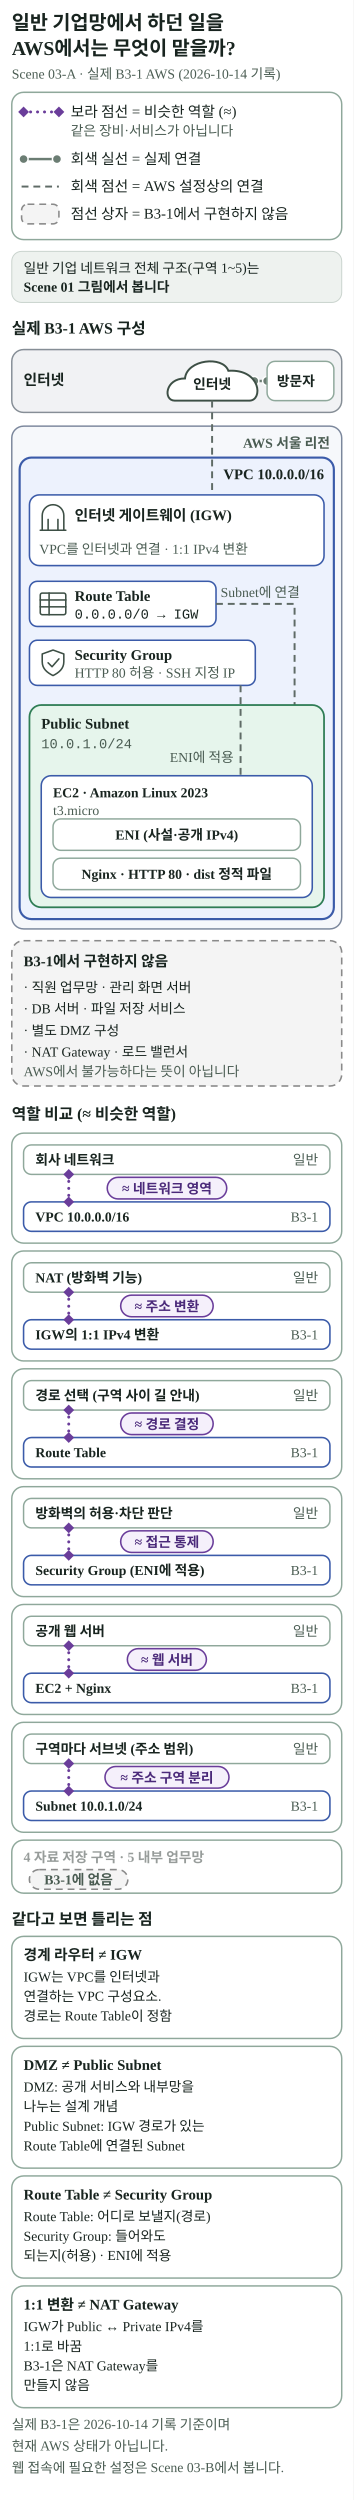
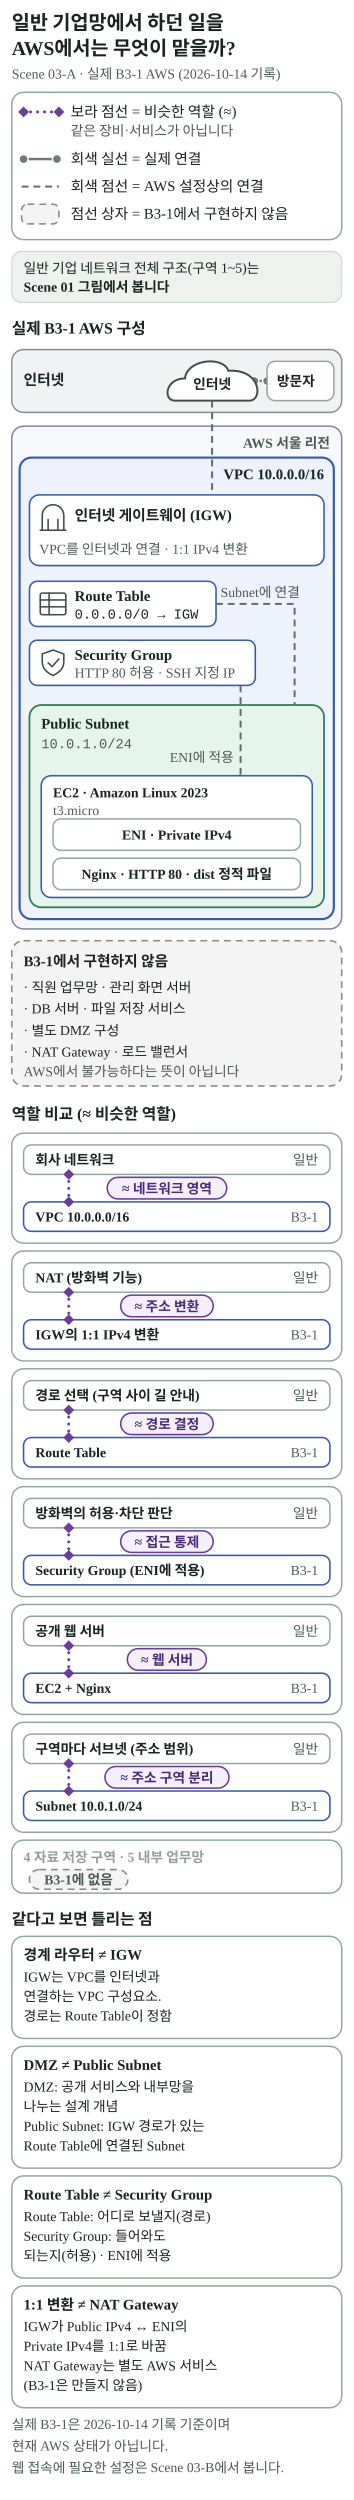
<svg xmlns="http://www.w3.org/2000/svg" viewBox="0 0 360 2546" width="360" height="2546" role="img" aria-labelledby="m3aT m3aD" font-family="var(--font-body, 'Pretendard VF', 'Apple SD Gothic Neo', 'Malgun Gothic', 'Noto Sans CJK KR', system-ui, sans-serif)">
  <defs>
    <style>
      .bg { fill: #ffffff; }
      .t { fill: #18241f; }
      .s { fill: #4a5c52; }
      .b { font-weight: 700; }
      .m { font-family: ui-monospace, SFMono-Regular, Consolas, 'Liberation Mono', monospace; }
      .card  { fill: #ffffff; stroke: #8fa89b; stroke-width: 1.5; }
      .zOut   { fill: #f1f2f4; stroke: #868e96; stroke-width: 1.5; }
      .zEdge  { fill: #e0efe3; stroke: #1d4d42; stroke-width: 2; }
      .zDmz   { fill: #fff6e0; stroke: #a8741a; stroke-width: 1.5; }
      .zStore { fill: #e9eefb; stroke: #4a5fa8; stroke-width: 1.5; }
      .zInner { fill: #eef5ef; stroke: #5d8a6e; stroke-width: 1.5; }
      .company { fill: none; stroke: #18241f; stroke-width: 3.5; }
      .fwbox { fill: #ffffff; stroke: #1d4d42; stroke-width: 2.4; }
      .link { stroke: #6b7d73; stroke-width: 2.5; fill: none; }
      .port { fill: #6b7d73; stroke: #ffffff; stroke-width: 1.5; }
      .flowA { stroke: #0f4c3a; stroke-width: 4; fill: none; }
      .badgeA { fill: #0f4c3a; }
      .badgeT { fill: #ffffff; font-weight: 700; }
      .tag  { fill: #ffffff; stroke: #1d4d42; stroke-width: 1.5; }
      .tagT { fill: #1d4d42; font-weight: 700; }
      .allowP { fill: #1d4d42; }
      .allowT { fill: #ffffff; font-weight: 700; }
      .denyP  { fill: #ffffff; stroke: #9a2f2f; stroke-width: 1.8; stroke-dasharray: 3 2; }
      .denyT  { fill: #9a2f2f; font-weight: 700; }
      .info { fill: #ffffff; stroke: #8fa89b; stroke-width: 1.5; }
      .cmp { stroke: #6a3d9a; stroke-width: 3; fill: none; stroke-dasharray: 0.1 7; stroke-linecap: round; }
      .chip { fill: #f5f0fb; stroke: #6a3d9a; stroke-width: 1.6; }
      .chipT { fill: #4b2a7a; font-weight: 700; }
      .assoc { stroke: #5f6b66; stroke-width: 2; fill: none; stroke-dasharray: 7 5; }
      .missing { fill: #f4f4f4; stroke: #8a8a8a; stroke-width: 1.6; stroke-dasharray: 7 5; }
      .region { fill: #f6f8fb; stroke: #7b879c; stroke-width: 1.5; }
      .vpc { fill: #edf2fd; stroke: #3b5ba9; stroke-width: 2.2; }
      .subnet { fill: #e6f5ec; stroke: #2f7d55; stroke-width: 1.8; }
      .awscard { fill: #ffffff; stroke: #3b5ba9; stroke-width: 1.6; }
      .cell { fill: #ffffff; stroke: #c9d3cd; stroke-width: 1; }
      .head { fill: #eef2ef; stroke: #c9d3cd; stroke-width: 1; }
      .partT { fill: #ffffff; font-weight: 700; }
      .part { fill: #18241f; }
      .step { fill: #ffffff; stroke: #18241f; stroke-width: 2.2; }
      .stepT { fill: #18241f; font-weight: 700; }
      .brk { fill: #d9cdea; stroke: #6a3d9a; stroke-width: 1.2; }
    </style>
    <marker id="arrA" viewBox="0 0 10 10" refX="10" refY="5" markerWidth="13" markerHeight="13" markerUnits="userSpaceOnUse" orient="auto">
      <path d="M0 0L10 5L0 10z" fill="#0f4c3a" />
    </marker>
    <marker id="dia" viewBox="0 0 10 10" refX="5" refY="5" markerWidth="11" markerHeight="11" markerUnits="userSpaceOnUse" orient="auto">
      <path d="M5 0L10 5L5 10L0 5z" fill="#6a3d9a" />
    </marker>
  </defs>
  <rect class="bg" x="0" y="0" width="360" height="2546" />
  <text x="12" y="30" font-size="20" class="t b">일반 기업망에서 하던 일을</text>
  <text x="12" y="56" font-size="20" class="t b">AWS에서는 무엇이 맡을까?</text>
  <text x="12" y="80" font-size="14" class="s">Scene 03-A · 실제 B3-1 AWS (2026-10-14 기록)</text>
  <rect x="12" y="94" width="336" height="150" rx="12" class="info" />
  <path d="M24 114 L60 114" class="cmp" marker-start="url(#dia)" marker-end="url(#dia)" data-cmp="legend~legend" data-from="x" data-to="x" />
  <text x="72" y="119" font-size="15" class="t">보라 점선 = 비슷한 역할 (≈)</text>
  <text x="72" y="138" font-size="14" class="s">같은 장비·서비스가 아닙니다</text>
  <path d="M24 162H58" class="link" />
  <circle cx="24" cy="162" r="4.6" class="port" />
  <circle cx="58" cy="162" r="4.6" class="port" />
  <text x="72" y="167" font-size="15" class="t">회색 실선 = 실제 연결</text>
  <path d="M22 190H60" class="assoc" />
  <text x="72" y="195" font-size="15" class="t">회색 점선 = AWS 설정상의 연결</text>
  <rect x="22" y="208" width="38" height="20" rx="6" class="missing" />
  <text x="72" y="223" font-size="15" class="t">점선 상자 = B3-1에서 구현하지 않음</text>
  <rect x="12" y="256" width="336" height="52" rx="10" class="head" />
  <text x="24" y="278" font-size="14" class="t">일반 기업 네트워크 전체 구조(구역 1~5)는</text>
  <text x="24" y="297" font-size="14" class="t b">Scene 01 그림에서 봅니다</text>
  <text x="12" y="340" font-size="16" class="t b">실제 B3-1 AWS 구성</text>
  <rect x="12" y="356" width="336" height="64" rx="12" class="zOut" data-zone="aws-internet" />
  <text x="24" y="392" font-size="15" class="t b">인터넷</text>
  <path d="M272 388 L259.002 388" class="link" data-link="a:visitor-a:internet" data-from="a:visitor" data-to="a:internet" />
  <circle cx="272" cy="388" r="4.6" class="port" />
  <circle cx="259.002" cy="388" r="4.6" class="port" />
  <path d="M178 408C166 408 168 385.4 188.4 385.4C190.24 366 227.04 362 232.56 377.6C266 375.52 268 408 254 408Z" fill="#ffffff" stroke="#3d4f45" stroke-width="2" data-node="a:internet" />
  <text x="216" y="396" font-size="14" class="t b" text-anchor="middle">인터넷</text>
  <rect x="272" y="368" width="68" height="40" rx="8" class="card" data-node="a:visitor" />
  <text x="282" y="393.04" font-size="14" class="t b">방문자</text>
  <rect x="12" y="434" width="336" height="512" rx="12" class="region" data-node="a:region" data-container="1" />
  <text x="336" y="456" font-size="14" class="s b" text-anchor="end">AWS 서울 리전</text>
  <rect x="20" y="466" width="320" height="470" rx="12" class="vpc" data-node="a:vpc" data-container="1" />
  <text x="330" y="488" font-size="15" class="t b" text-anchor="end">VPC 10.0.0.0/16</text>
  <path d="M216 408 L216 504" class="assoc" data-assoc="a:internet&gt;a:igw" data-from="a:internet" data-to="a:igw" />
  <rect x="30" y="504" width="300" height="72" rx="10" class="awscard" data-node="a:igw" />
  <g transform="translate(38,512)" stroke="#3d4f45" stroke-width="1.6" stroke-linejoin="round" stroke-linecap="round">
    <path d="M5 28V13a11 11 0 0 1 22 0v15" fill="#fff" />
    <path d="M3 28h26M11 28V17M21 28V17" fill="none" />
  </g>
  <text x="76" y="530" font-size="15" class="t b">인터넷 게이트웨이 (IGW)</text>
  <text x="40" y="564" font-size="14" class="s">VPC를 인터넷과 연결 · 1:1 IPv4 변환</text>
  <rect x="30" y="592" width="190" height="46" rx="8" class="awscard" data-node="a:rt" />
  <g transform="translate(38,599)" stroke="#3d4f45" stroke-width="1.6" stroke-linejoin="round" stroke-linecap="round">
    <rect x="3" y="5" width="26" height="22" rx="2" fill="#fff" />
    <path d="M3 12h26M3 19h26M12 5v22" fill="none" />
  </g>
  <text x="76" y="612" font-size="15" class="t b">Route Table</text>
  <text x="76" y="630" font-size="14" class="t m">0.0.0.0/0 → IGW</text>
  <path d="M220 615 L300 615 L300 718" class="assoc" data-assoc="a:rt&gt;a:subnet" data-from="a:rt" data-to="a:subnet" />
  <text x="265" y="608" font-size="14" class="s" text-anchor="middle">Subnet에 연결</text>
  <rect x="30" y="652" width="230" height="46" rx="8" class="awscard" data-node="a:sg" />
  <g transform="translate(38,659)" stroke="#3d4f45" stroke-width="1.6" stroke-linejoin="round" stroke-linecap="round">
    <path d="M16 3l11 4v8c0 7-5 11-11 14C10 26 5 22 5 15V7z" fill="#fff" />
    <path d="M11 16l4 4 7-8" fill="none" />
  </g>
  <text x="76" y="672" font-size="15" class="t b">Security Group</text>
  <text x="76" y="690" font-size="14" class="s">HTTP 80 허용 · SSH 지정 IP</text>
  <rect x="30" y="718" width="300" height="206" rx="12" class="subnet" data-node="a:subnet" data-container="1" />
  <text x="42" y="742" font-size="15" class="t b">Public Subnet</text>
  <text x="42" y="762" font-size="14" class="s m">10.0.1.0/24</text>
  <path d="M245 698 L245 834" class="assoc" data-assoc="a:sg&gt;a:eni" data-from="a:sg" data-to="a:eni" />
  <text x="238" y="776" font-size="14" class="s" text-anchor="end">ENI에 적용</text>
  <rect x="42" y="790" width="276" height="124" rx="10" class="awscard" data-node="a:ec2" data-container="1" />
  <text x="54" y="812" font-size="14" class="t b">EC2 · Amazon Linux 2023</text>
  <text x="54" y="830" font-size="14" class="s">t3.micro</text>
  <rect x="54" y="834" width="252" height="32" rx="8" class="card" data-node="a:eni" />
-   <text x="180" y="855" font-size="14" class="t b" text-anchor="middle">ENI (사설·공개 IPv4)</text>
+   <text x="180" y="855" font-size="14" class="t b" text-anchor="middle">ENI · Private IPv4</text>
  <rect x="54" y="874" width="252" height="32" rx="8" class="card" data-node="a:nginx" />
  <text x="180" y="895" font-size="14" class="t b" text-anchor="middle">Nginx · HTTP 80 · dist 정적 파일</text>
  <rect x="12" y="958" width="336" height="148" rx="12" class="missing" data-node="a:missing" />
  <text x="24" y="984" font-size="15" class="t b">B3-1에서 구현하지 않음</text>
  <text x="24" y="1010" font-size="14" class="t" data-missing="staff">· 직원 업무망 · 관리 화면 서버</text>
  <text x="24" y="1032" font-size="14" class="t" data-missing="data">· DB 서버 · 파일 저장 서비스</text>
  <text x="24" y="1054" font-size="14" class="t" data-missing="dmz">· 별도 DMZ 구성</text>
  <text x="24" y="1076" font-size="14" class="t" data-missing="natgw-lb">· NAT Gateway · 로드 밸런서</text>
  <text x="24" y="1096" font-size="14" class="s">AWS에서 불가능하다는 뜻이 아닙니다</text>
  <text x="12" y="1140" font-size="16" class="t b">역할 비교 (≈ 비슷한 역할)</text>
  <rect x="12" y="1154" width="336" height="112" rx="12" class="info" />
  <rect x="24" y="1166" width="312" height="30" rx="8" class="card" data-node="m0-g:company" />
  <text x="36" y="1186" font-size="14" class="t b">회사 네트워크</text>
  <text x="324" y="1186" font-size="14" class="s" text-anchor="end">일반</text>
  <rect x="24" y="1224" width="312" height="30" rx="8" class="awscard" data-node="m0-a:vpc" />
  <text x="36" y="1244" font-size="14" class="t b">VPC 10.0.0.0/16</text>
  <text x="324" y="1244" font-size="14" class="s" text-anchor="end">B3-1</text>
  <path d="M70 1196 L70 1224" class="cmp" marker-start="url(#dia)" marker-end="url(#dia)" data-cmp="g:company~a:vpc" data-from="m0-g:company" data-to="m0-a:vpc" />
  <rect x="109.2" y="1199" width="121.7" height="22" rx="11" class="chip" />
  <text x="170" y="1215.04" font-size="14" class="chipT" text-anchor="middle">≈ 네트워크 영역</text>
  <rect x="12" y="1274" width="336" height="112" rx="12" class="info" />
  <rect x="24" y="1286" width="312" height="30" rx="8" class="card" data-node="m1-g:nat" />
  <text x="36" y="1306" font-size="14" class="t b">NAT (방화벽 기능)</text>
  <text x="324" y="1306" font-size="14" class="s" text-anchor="end">일반</text>
  <rect x="24" y="1344" width="312" height="30" rx="8" class="awscard" data-node="m1-a:igw" />
  <text x="36" y="1364" font-size="14" class="t b">IGW의 1:1 IPv4 변환</text>
  <text x="324" y="1364" font-size="14" class="s" text-anchor="end">B3-1</text>
  <path d="M70 1316 L70 1344" class="cmp" marker-start="url(#dia)" marker-end="url(#dia)" data-cmp="g:nat~a:igw" data-from="m1-g:nat" data-to="m1-a:igw" />
  <rect x="122.9" y="1319" width="94.2" height="22" rx="11" class="chip" />
  <text x="170" y="1335.04" font-size="14" class="chipT" text-anchor="middle">≈ 주소 변환</text>
  <rect x="12" y="1394" width="336" height="112" rx="12" class="info" />
  <rect x="24" y="1406" width="312" height="30" rx="8" class="card" data-node="m2-g:route" />
  <text x="36" y="1426" font-size="14" class="t b">경로 선택 (구역 사이 길 안내)</text>
  <text x="324" y="1426" font-size="14" class="s" text-anchor="end">일반</text>
  <rect x="24" y="1464" width="312" height="30" rx="8" class="awscard" data-node="m2-a:rt" />
  <text x="36" y="1484" font-size="14" class="t b">Route Table</text>
  <text x="324" y="1484" font-size="14" class="s" text-anchor="end">B3-1</text>
  <path d="M70 1436 L70 1464" class="cmp" marker-start="url(#dia)" marker-end="url(#dia)" data-cmp="g:route~a:rt" data-from="m2-g:route" data-to="m2-a:rt" />
  <rect x="122.9" y="1439" width="94.2" height="22" rx="11" class="chip" />
  <text x="170" y="1455.04" font-size="14" class="chipT" text-anchor="middle">≈ 경로 결정</text>
  <rect x="12" y="1514" width="336" height="112" rx="12" class="info" />
  <rect x="24" y="1526" width="312" height="30" rx="8" class="card" data-node="m3-g:acl" />
  <text x="36" y="1546" font-size="14" class="t b">방화벽의 허용·차단 판단</text>
  <text x="324" y="1546" font-size="14" class="s" text-anchor="end">일반</text>
  <rect x="24" y="1584" width="312" height="30" rx="8" class="awscard" data-node="m3-a:sg" />
  <text x="36" y="1604" font-size="14" class="t b">Security Group (ENI에 적용)</text>
  <text x="324" y="1604" font-size="14" class="s" text-anchor="end">B3-1</text>
  <path d="M70 1556 L70 1584" class="cmp" marker-start="url(#dia)" marker-end="url(#dia)" data-cmp="g:acl~a:sg" data-from="m3-g:acl" data-to="m3-a:sg" />
  <rect x="122.9" y="1559" width="94.2" height="22" rx="11" class="chip" />
  <text x="170" y="1575.04" font-size="14" class="chipT" text-anchor="middle">≈ 접근 통제</text>
  <rect x="12" y="1634" width="336" height="112" rx="12" class="info" />
  <rect x="24" y="1646" width="312" height="30" rx="8" class="card" data-node="m4-g:web" />
  <text x="36" y="1666" font-size="14" class="t b">공개 웹 서버</text>
  <text x="324" y="1666" font-size="14" class="s" text-anchor="end">일반</text>
  <rect x="24" y="1704" width="312" height="30" rx="8" class="awscard" data-node="m4-a:ec2" />
  <text x="36" y="1724" font-size="14" class="t b">EC2 + Nginx</text>
  <text x="324" y="1724" font-size="14" class="s" text-anchor="end">B3-1</text>
  <path d="M70 1676 L70 1704" class="cmp" marker-start="url(#dia)" marker-end="url(#dia)" data-cmp="g:web~a:ec2" data-from="m4-g:web" data-to="m4-a:ec2" />
  <rect x="129.7" y="1679" width="80.5" height="22" rx="11" class="chip" />
  <text x="170" y="1695.04" font-size="14" class="chipT" text-anchor="middle">≈ 웹 서버</text>
  <rect x="12" y="1754" width="336" height="112" rx="12" class="info" />
  <rect x="24" y="1766" width="312" height="30" rx="8" class="card" data-node="m5-g:subnets" />
  <text x="36" y="1786" font-size="14" class="t b">구역마다 서브넷 (주소 범위)</text>
  <text x="324" y="1786" font-size="14" class="s" text-anchor="end">일반</text>
  <rect x="24" y="1824" width="312" height="30" rx="8" class="awscard" data-node="m5-a:subnet" />
  <text x="36" y="1844" font-size="14" class="t b">Subnet 10.0.1.0/24</text>
  <text x="324" y="1844" font-size="14" class="s" text-anchor="end">B3-1</text>
  <path d="M70 1796 L70 1824" class="cmp" marker-start="url(#dia)" marker-end="url(#dia)" data-cmp="g:subnets~a:subnet" data-from="m5-g:subnets" data-to="m5-a:subnet" />
  <rect x="106.9" y="1799" width="126.3" height="22" rx="11" class="chip" />
  <text x="170" y="1815.04" font-size="14" class="chipT" text-anchor="middle">≈ 주소 구역 분리</text>
  <rect x="12" y="1874" width="336" height="54" rx="12" class="info" />
  <g opacity="0.45" data-faded="true">
    <text x="24" y="1896" font-size="14" class="t b">4 자료 저장 구역 · 5 내부 업무망</text>
  </g>
  <rect x="29.9" y="1904" width="100.3" height="20" rx="10" class="missing" />
  <text x="80" y="1919.04" font-size="14" class="s b" text-anchor="middle">B3-1에 없음</text>
  <text x="12" y="1960" font-size="16" class="t b">같다고 보면 틀리는 점</text>
  <g data-caution="1">
    <rect x="12" y="1972" width="336" height="104" rx="12" class="info" />
    <text x="24" y="1996" font-size="15" class="t b">경계 라우터 ≠ IGW</text>
    <text x="24" y="2018" font-size="14" class="t">IGW는 VPC를 인터넷과</text>
    <text x="24" y="2038" font-size="14" class="t">연결하는 VPC 구성요소.</text>
    <text x="24" y="2058" font-size="14" class="t">경로는 Route Table이 정함</text>
  </g>
  <g data-caution="2">
    <rect x="12" y="2084" width="336" height="124" rx="12" class="info" />
    <text x="24" y="2108" font-size="15" class="t b">DMZ ≠ Public Subnet</text>
    <text x="24" y="2130" font-size="14" class="t">DMZ: 공개 서비스와 내부망을</text>
    <text x="24" y="2150" font-size="14" class="t">나누는 설계 개념</text>
    <text x="24" y="2170" font-size="14" class="t">Public Subnet: IGW 경로가 있는</text>
    <text x="24" y="2190" font-size="14" class="t">Route Table에 연결된 Subnet</text>
  </g>
  <g data-caution="3">
    <rect x="12" y="2216" width="336" height="104" rx="12" class="info" />
    <text x="24" y="2240" font-size="15" class="t b">Route Table ≠ Security Group</text>
    <text x="24" y="2262" font-size="14" class="t">Route Table: 어디로 보낼지(경로)</text>
    <text x="24" y="2282" font-size="14" class="t">Security Group: 들어와도</text>
    <text x="24" y="2302" font-size="14" class="t">되는지(허용) · ENI에 적용</text>
  </g>
  <g data-caution="4">
    <rect x="12" y="2328" width="336" height="124" rx="12" class="info" />
    <text x="24" y="2352" font-size="15" class="t b">1:1 변환 ≠ NAT Gateway</text>
-     <text x="24" y="2374" font-size="14" class="t">IGW가 Public ↔ Private IPv4를</text>
-     <text x="24" y="2394" font-size="14" class="t">1:1로 바꿈</text>
-     <text x="24" y="2414" font-size="14" class="t">B3-1은 NAT Gateway를</text>
-     <text x="24" y="2434" font-size="14" class="t">만들지 않음</text>
+     <text x="24" y="2374" font-size="14" class="t">IGW가 Public IPv4 ↔ ENI의</text>
+     <text x="24" y="2394" font-size="14" class="t">Private IPv4를 1:1로 바꿈</text>
+     <text x="24" y="2414" font-size="14" class="t">NAT Gateway는 별도 AWS 서비스</text>
+     <text x="24" y="2434" font-size="14" class="t">(B3-1은 만들지 않음)</text>
  </g>
  <text x="12" y="2474" font-size="14" class="s">실제 B3-1은 2026-10-14 기록 기준이며</text>
  <text x="12" y="2496" font-size="14" class="s">현재 AWS 상태가 아닙니다.</text>
  <text x="12" y="2518" font-size="14" class="s">웹 접속에 필요한 설정은 Scene 03-B에서 봅니다.</text>
</svg>
